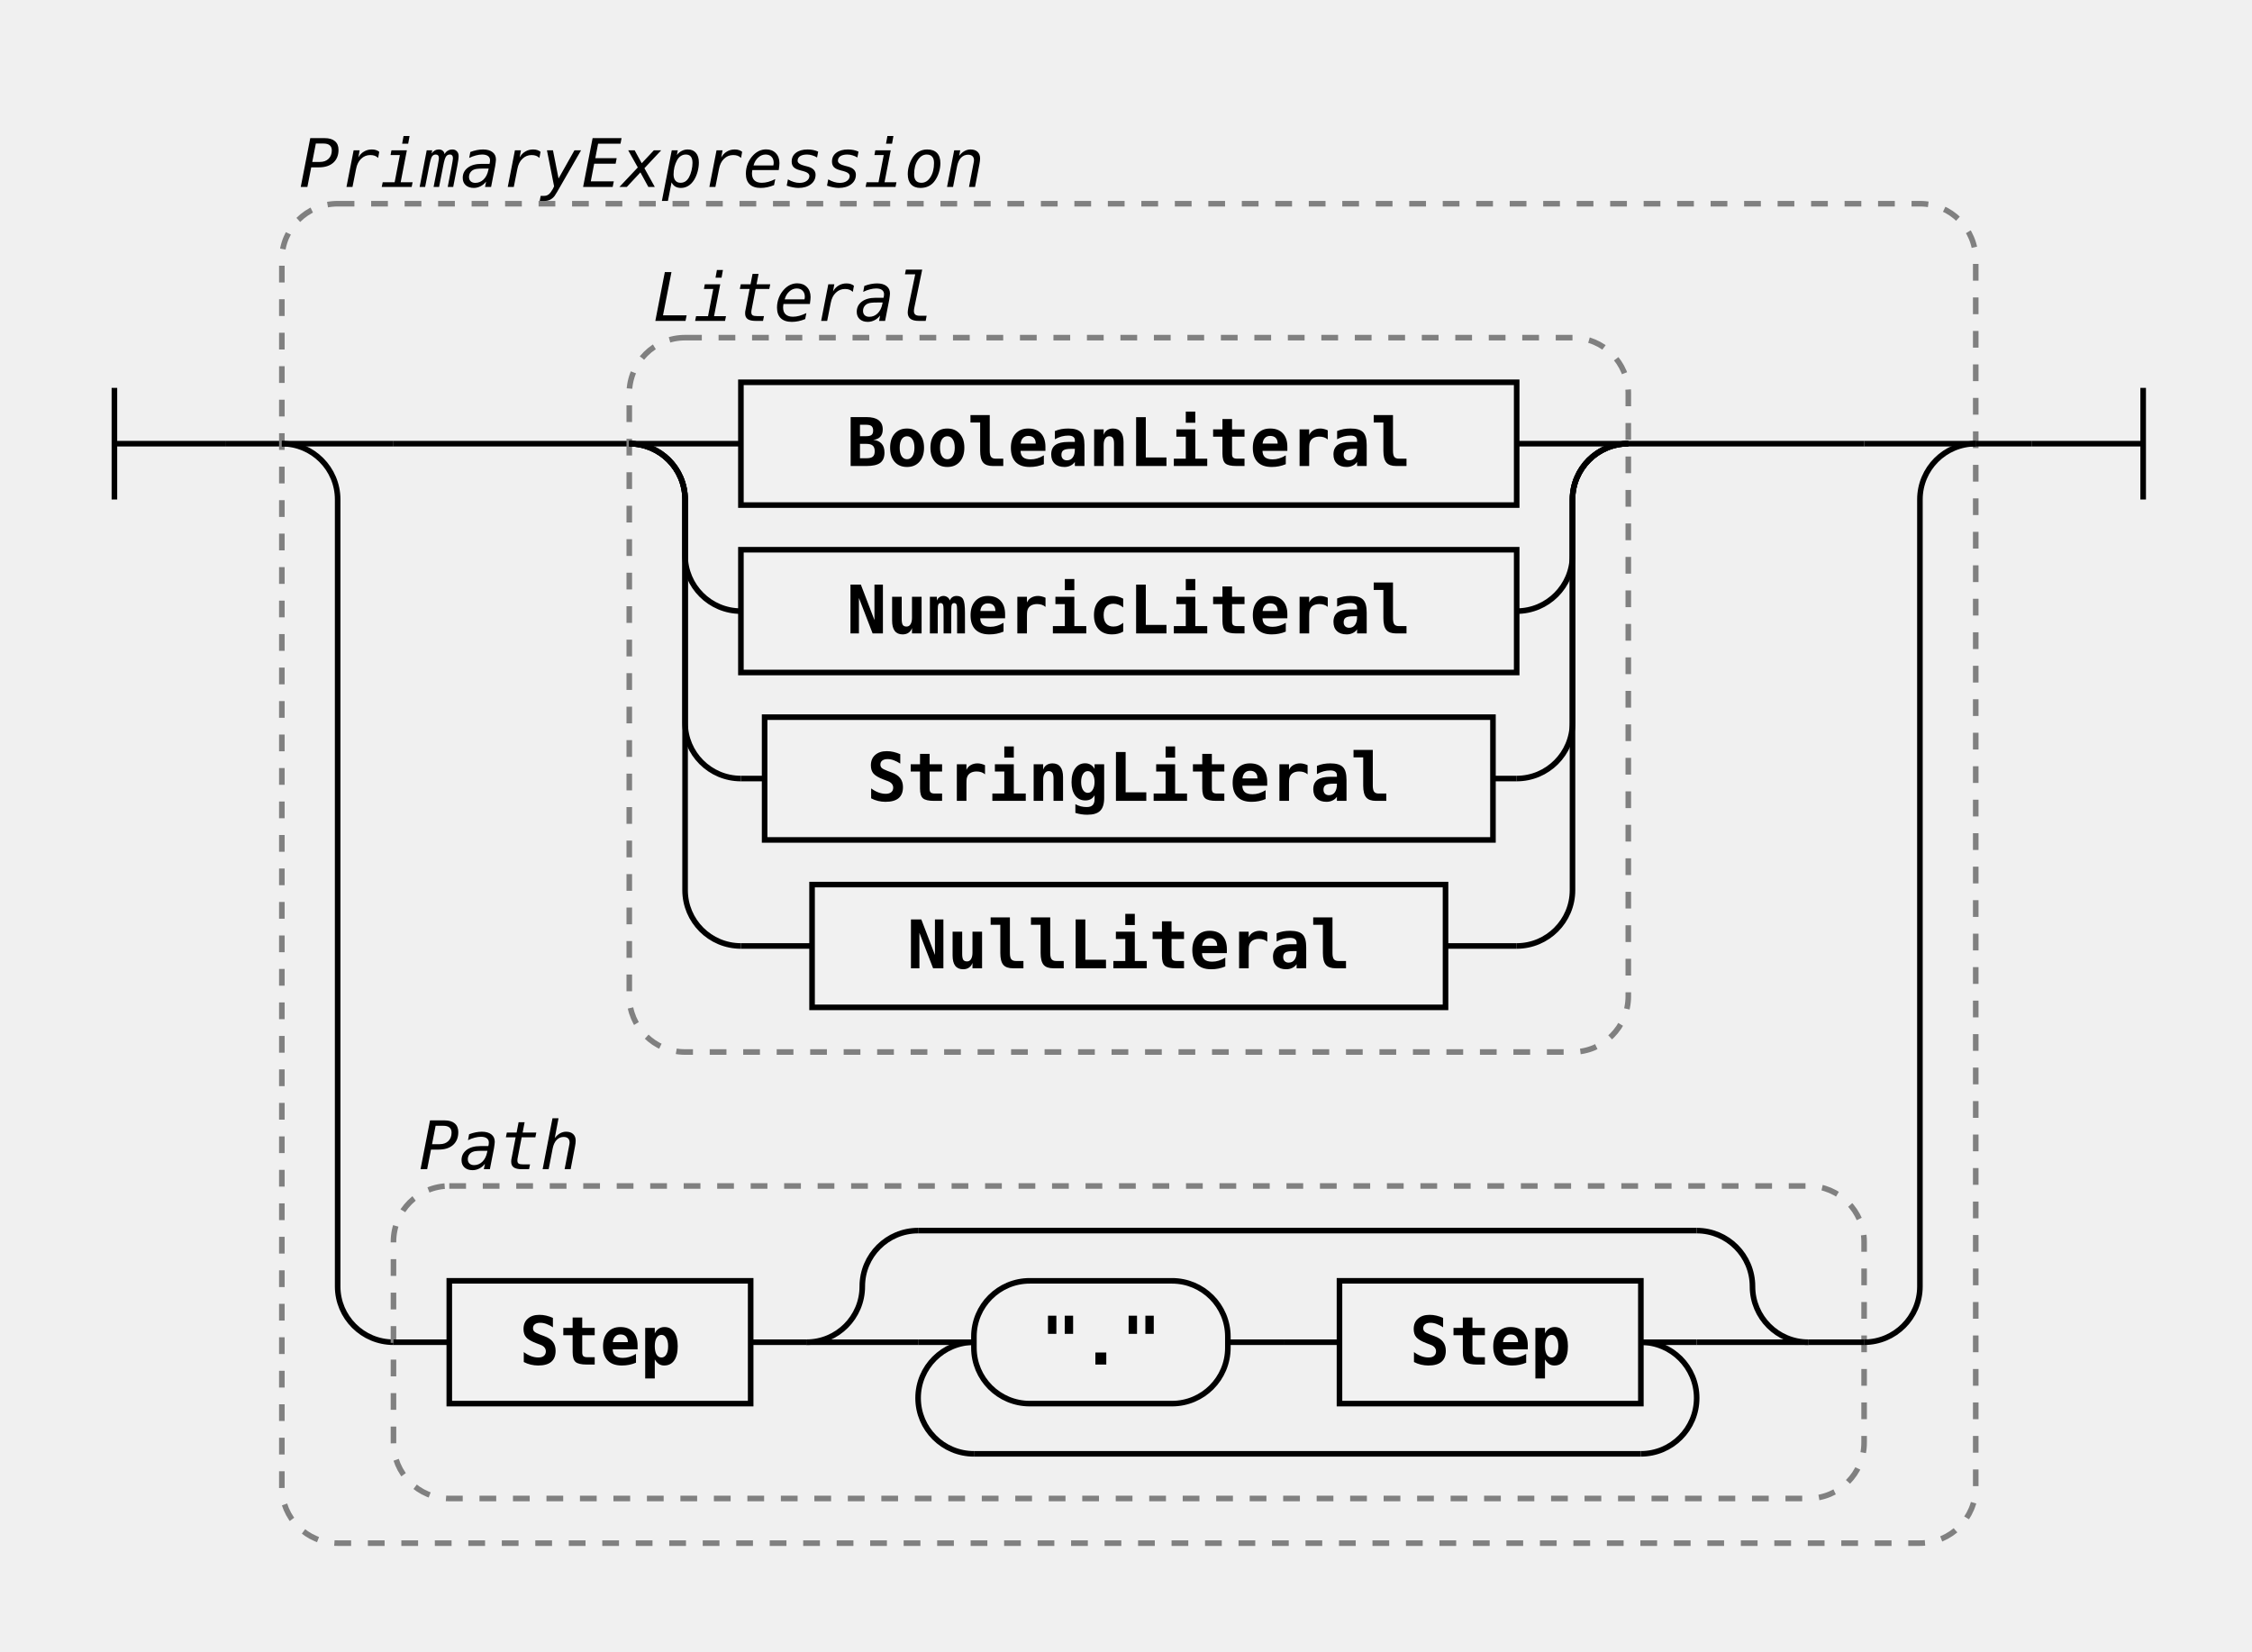
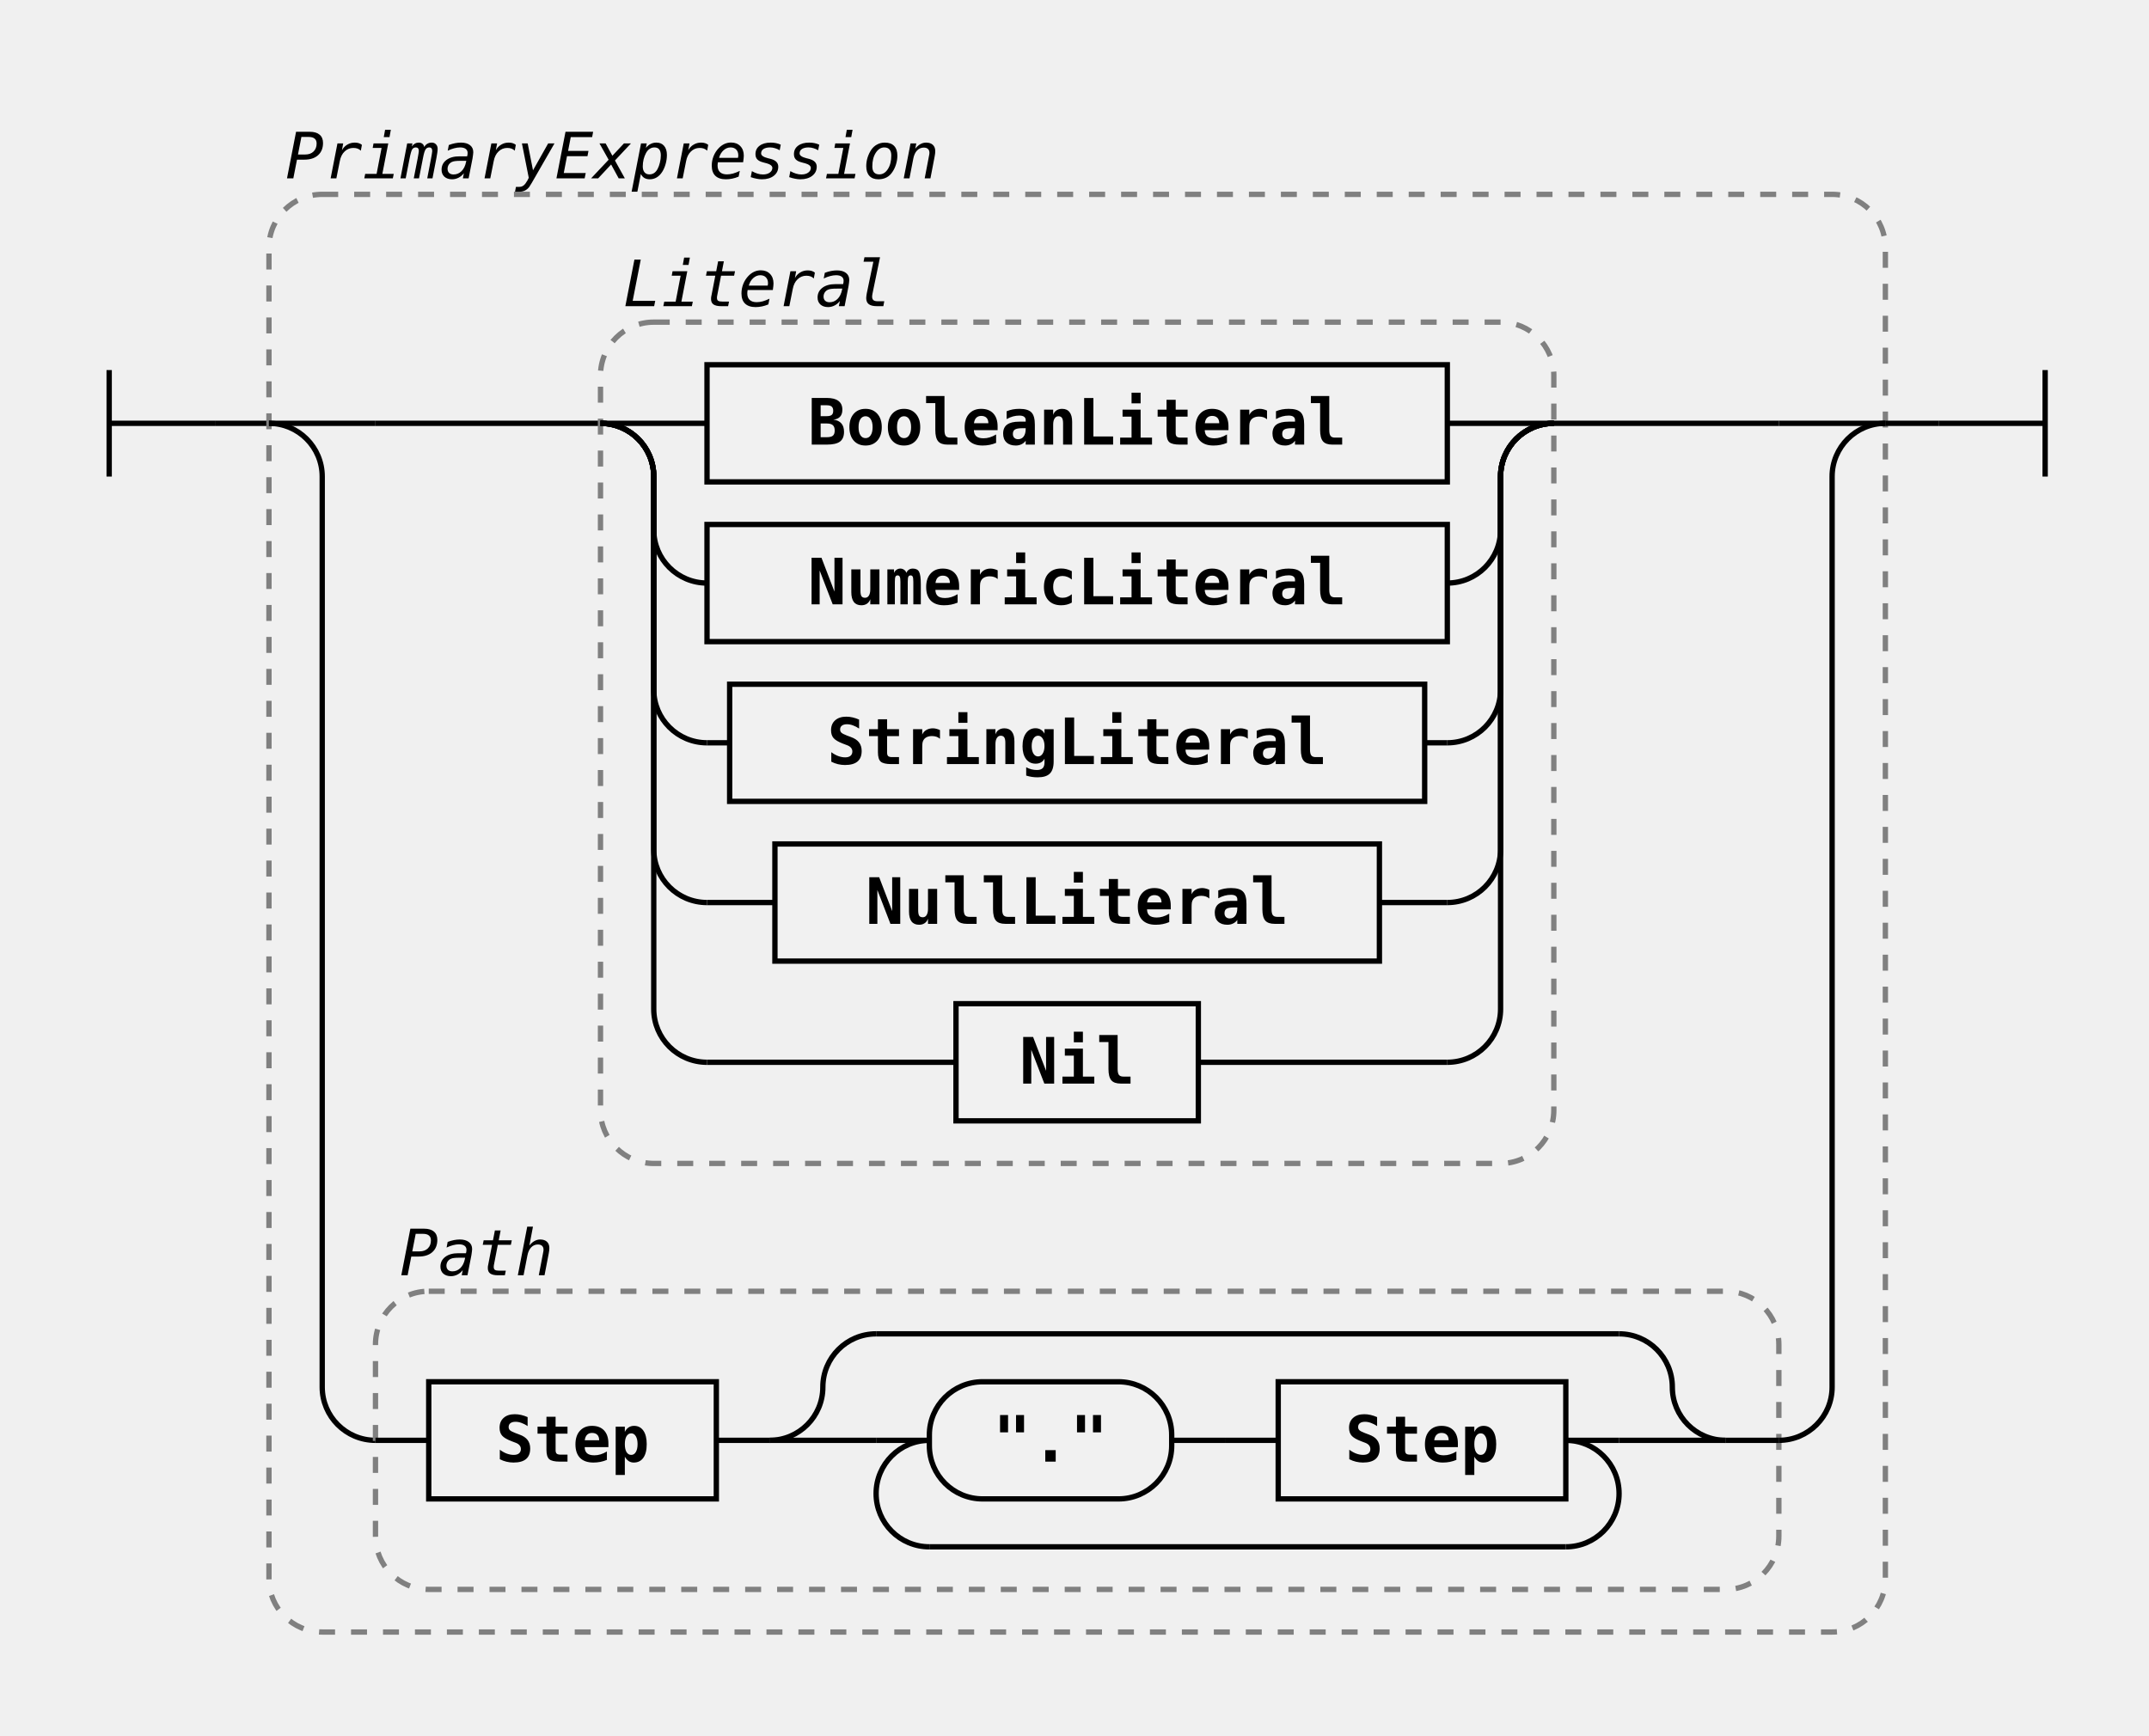
- <svg xmlns="http://www.w3.org/2000/svg" class="railroad-diagram" width="403.5" height="296" viewBox="0 0 403.5 296">
+ <svg xmlns="http://www.w3.org/2000/svg" class="railroad-diagram" width="403.5" height="326" viewBox="0 0 403.5 326">
  <g transform="translate(.5 .5)">
    <g class="Start">
      <path d="M20 69v20m0 -10h20" />
    </g>
    <path d="M40 79h10" />
    <g class="Group rule">
      <path d="M50 79h0" />
      <path d="M353.5 79h0" />
-       <rect x="50" y="36" width="303.5" height="240" rx="10" ry="10" class="group-box" />
+       <rect x="50" y="36" width="303.5" height="270" rx="10" ry="10" class="group-box" />
      <g class="Choice">
        <path d="M50 79h0" />
        <path d="M353.5 79h0" />
        <path d="M50 79h20" />
        <g class="Group rule">
          <path d="M70 79h42.25" />
          <path d="M291.25 79h42.25" />
-           <rect x="112.25" y="60" width="179" height="128" rx="10" ry="10" class="group-box" />
+           <rect x="112.25" y="60" width="179" height="158" rx="10" ry="10" class="group-box" />
          <g class="Choice">
            <path d="M112.25 79h0" />
            <path d="M291.25 79h0" />
            <path d="M112.25 79h20" />
            <g class="non-terminal rule-ref">
              <path d="M132.25 79h0" />
              <path d="M271.25 79h0" />
              <rect x="132.25" y="68" width="139" height="22" />
              <text x="201.75" y="83">BooleanLiteral</text>
            </g>
            <path d="M271.25 79h20" />
            <path d="M112.25 79a10 10 0 0 1 10 10v10a10 10 0 0 0 10 10" />
            <g class="non-terminal rule-ref">
              <path d="M132.25 109h0" />
              <path d="M271.25 109h0" />
              <rect x="132.25" y="98" width="139" height="22" />
              <text x="201.75" y="113">NumericLiteral</text>
            </g>
            <path d="M271.25 109a10 10 0 0 0 10 -10v-10a10 10 0 0 1 10 -10" />
            <path d="M112.25 79a10 10 0 0 1 10 10v40a10 10 0 0 0 10 10" />
            <g class="non-terminal rule-ref">
              <path d="M132.25 139h4.25" />
              <path d="M267 139h4.25" />
              <rect x="136.5" y="128" width="130.5" height="22" />
              <text x="201.75" y="143">StringLiteral</text>
            </g>
            <path d="M271.25 139a10 10 0 0 0 10 -10v-40a10 10 0 0 1 10 -10" />
            <path d="M112.25 79a10 10 0 0 1 10 10v70a10 10 0 0 0 10 10" />
            <g class="non-terminal rule-ref">
              <path d="M132.25 169h12.75" />
              <path d="M258.5 169h12.75" />
              <rect x="145" y="158" width="113.5" height="22" />
              <text x="201.75" y="173">NullLiteral</text>
            </g>
            <path d="M271.25 169a10 10 0 0 0 10 -10v-70a10 10 0 0 1 10 -10" />
+             <path d="M112.25 79a10 10 0 0 1 10 10v100a10 10 0 0 0 10 10" />
+             <g class="non-terminal rule-ref">
+               <path d="M132.25 199h46.75" />
+               <path d="M224.5 199h46.75" />
+               <rect x="179" y="188" width="45.5" height="22" />
+               <text x="201.75" y="203">Nil</text>
+             </g>
+             <path d="M271.25 199a10 10 0 0 0 10 -10v-100a10 10 0 0 1 10 -10" />
          </g>
          <g class="comment">
            <path d="M112.25 52h0" />
            <path d="M171.25 52h0" />
            <text x="141.75" y="57" class="comment">Literal</text>
          </g>
        </g>
        <path d="M333.5 79h20" />
-         <path d="M50 79a10 10 0 0 1 10 10v141a10 10 0 0 0 10 10" />
+         <path d="M50 79a10 10 0 0 1 10 10v171a10 10 0 0 0 10 10" />
        <g class="Group rule">
-           <path d="M70 240h0" />
-           <path d="M333.5 240h0" />
-           <rect x="70" y="212" width="263.5" height="56" rx="10" ry="10" class="group-box" />
+           <path d="M70 270h0" />
+           <path d="M333.5 270h0" />
+           <rect x="70" y="242" width="263.5" height="56" rx="10" ry="10" class="group-box" />
          <g class="Sequence">
-             <path d="M70 240h10" />
-             <path d="M323.5 240h10" />
-             <path d="M134 240h10" />
-             <g class="non-terminal rule-ref">
-               <path d="M80 240h0" />
-               <path d="M134 240h0" />
-               <rect x="80" y="229" width="54" height="22" />
-               <text x="107" y="244">Step</text>
+             <path d="M70 270h10" />
+             <path d="M323.5 270h10" />
+             <path d="M134 270h10" />
+             <g class="non-terminal rule-ref">
+               <path d="M80 270h0" />
+               <path d="M134 270h0" />
+               <rect x="80" y="259" width="54" height="22" />
+               <text x="107" y="274">Step</text>
            </g>
            <g class="Choice">
-               <path d="M144 240h0" />
-               <path d="M323.5 240h0" />
-               <path d="M144 240a10 10 0 0 0 10 -10v0a10 10 0 0 1 10 -10" />
+               <path d="M144 270h0" />
+               <path d="M323.5 270h0" />
+               <path d="M144 270a10 10 0 0 0 10 -10v0a10 10 0 0 1 10 -10" />
              <g class="Skip">
-                 <path d="M164 220h139.5" />
+                 <path d="M164 250h139.5" />
              </g>
-               <path d="M303.5 220a10 10 0 0 1 10 10v0a10 10 0 0 0 10 10" />
-               <path d="M144 240h20" />
+               <path d="M303.5 250a10 10 0 0 1 10 10v0a10 10 0 0 0 10 10" />
+               <path d="M144 270h20" />
              <g class="OneOrMore">
-                 <path d="M164 240h0" />
-                 <path d="M303.5 240h0" />
-                 <path d="M174 240a10 10 0 0 0 -10 10v0a10 10 0 0 0 10 10" />
+                 <path d="M164 270h0" />
+                 <path d="M303.5 270h0" />
+                 <path d="M174 270a10 10 0 0 0 -10 10v0a10 10 0 0 0 10 10" />
                <g class="Skip">
-                   <path d="M174 260h119.5" />
+                   <path d="M174 290h119.5" />
                </g>
-                 <path d="M293.5 260a10 10 0 0 0 10 -10v0a10 10 0 0 0 -10 -10" />
-                 <path d="M164 240h10" />
-                 <path d="M293.5 240h10" />
+                 <path d="M293.5 290a10 10 0 0 0 10 -10v0a10 10 0 0 0 -10 -10" />
+                 <path d="M164 270h10" />
+                 <path d="M293.5 270h10" />
                <g class="Sequence">
-                   <path d="M174 240h0" />
-                   <path d="M293.5 240h0" />
-                   <path d="M219.5 240h10" />
+                   <path d="M174 270h0" />
+                   <path d="M293.5 270h0" />
+                   <path d="M219.5 270h10" />
                  <g class="terminal literal">
-                     <path d="M174 240h0" />
-                     <path d="M219.5 240h0" />
-                     <rect x="174" y="229" width="45.5" height="22" rx="10" ry="10" />
-                     <text x="196.75" y="244">"."</text>
+                     <path d="M174 270h0" />
+                     <path d="M219.5 270h0" />
+                     <rect x="174" y="259" width="45.5" height="22" rx="10" ry="10" />
+                     <text x="196.75" y="274">"."</text>
                  </g>
-                   <path d="M229.5 240h10" />
+                   <path d="M229.5 270h10" />
                  <g class="non-terminal rule-ref">
-                     <path d="M239.5 240h0" />
-                     <path d="M293.5 240h0" />
-                     <rect x="239.5" y="229" width="54" height="22" />
-                     <text x="266.5" y="244">Step</text>
+                     <path d="M239.5 270h0" />
+                     <path d="M293.5 270h0" />
+                     <rect x="239.5" y="259" width="54" height="22" />
+                     <text x="266.5" y="274">Step</text>
                  </g>
                </g>
              </g>
-               <path d="M303.5 240h20" />
+               <path d="M303.5 270h20" />
            </g>
          </g>
          <g class="comment">
-             <path d="M70 204h0" />
-             <path d="M108 204h0" />
-             <text x="89" y="209" class="comment">Path</text>
+             <path d="M70 234h0" />
+             <path d="M108 234h0" />
+             <text x="89" y="239" class="comment">Path</text>
          </g>
        </g>
-         <path d="M333.5 240a10 10 0 0 0 10 -10v-141a10 10 0 0 1 10 -10" />
+         <path d="M333.5 270a10 10 0 0 0 10 -10v-171a10 10 0 0 1 10 -10" />
      </g>
      <g class="comment">
        <path d="M50 28h0" />
        <path d="M179 28h0" />
        <text x="114.5" y="33" class="comment">PrimaryExpression</text>
      </g>
    </g>
    <path d="M353.5 79h10" />
    <path class="End" d="M 363.5 79 h 20 m 0 -10 v 20" />
  </g>
  <style>.ruleId {
  color: black;
  font-weight: bold;
}

.mainRule {}

.subRule {}

.subRuleAnchor {
  /* font-weight: bolder; */
  /* fill: green; */
  /* font-size: 110%;
  font-style: normal */
}

.parent {
  font-family: Verdana, Arial, Helvetica, sans-serif;
  font-size: 14px;
}

/* , .railroad-diagram */
.svg {
  display: flex;
  align-items: center;
  justify-content: center;
}

.test {
  background-color: lightgoldenrodyellow;
}


/* --------------------------------- svg styles ---------------------------------------- */

/* tspan {
  fill: blue
} */

svg.railroad-diagram {
  /*background-color: hsl(30,20%,95%);*/
  background-color: white;
}

.railroad-diagram path {
  stroke-width: 1;
  stroke: black;
  fill: rgba(0, 0, 0, 0);
}

text {
  font: bold 12px monospace;
  text-anchor: middle;
  white-space: pre;
}

text.diagram-text {
  font-size: 12px;
}

text.diagram-arrow {
  font-size: 14px;
}

text.label {
  text-anchor: start;
}

text.comment {
  font: italic 12px monospace;
}

g.non-terminal text {
  /*font-style: italic;*/
}

rect {
  stroke-width: 1;
  stroke: black;
  fill: rgb(241, 241, 241);
}

rect.group-box {
  stroke: gray;
  stroke-dasharray: 3 3;
  fill: none;
}

path.diagram-text {
  stroke-width: 3;
  stroke: black;
  fill: white;
  cursor: help;
}

.decision path {
  fill: #ccc;
}

g.diagram-text:hover path.diagram-text {
  fill: #eee;
}

text.repeat-text {
  font: italic 12px monospace;
  text-anchor: end;
}

.repeat-box&gt;rect.group-box {
  stroke: gray;
  stroke-width: 2;
  stroke-dasharray: 1 5;
  fill: none;
}

.delimiter&gt;rect.group-box {
  stroke: gray;
  stroke-width: 2;
  stroke-dasharray: 1 5;
  fill: none;
}</style>
</svg>
